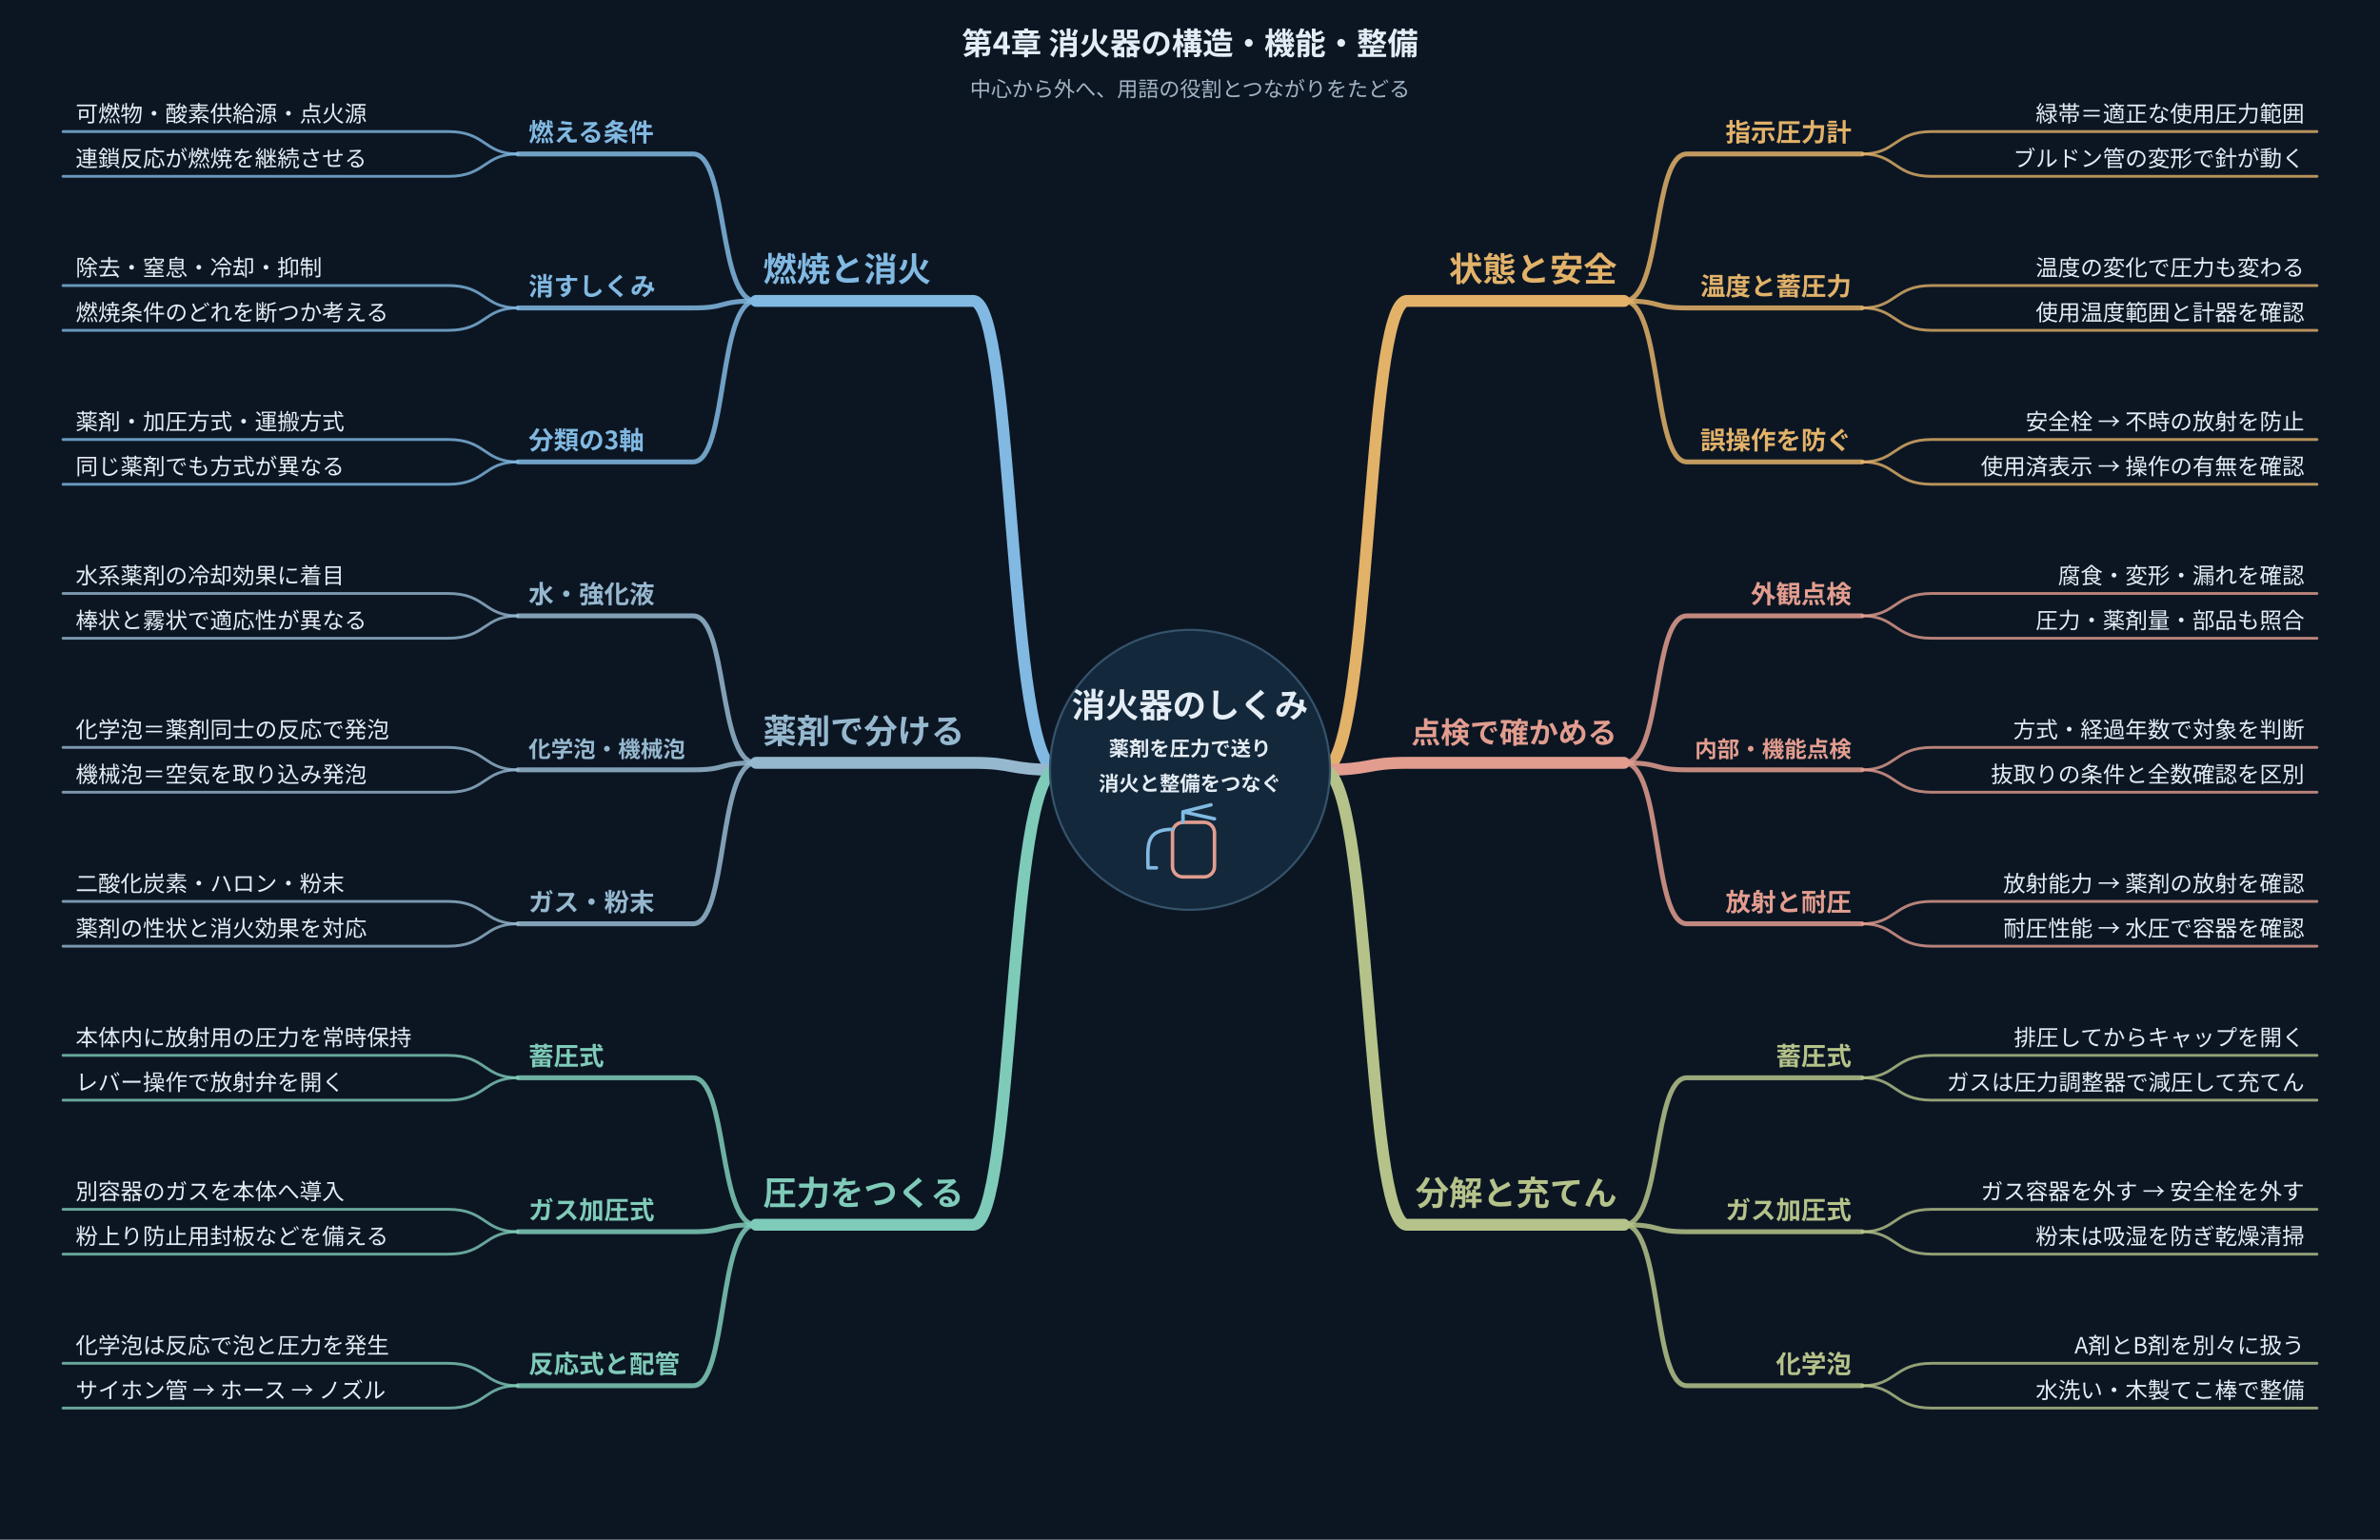
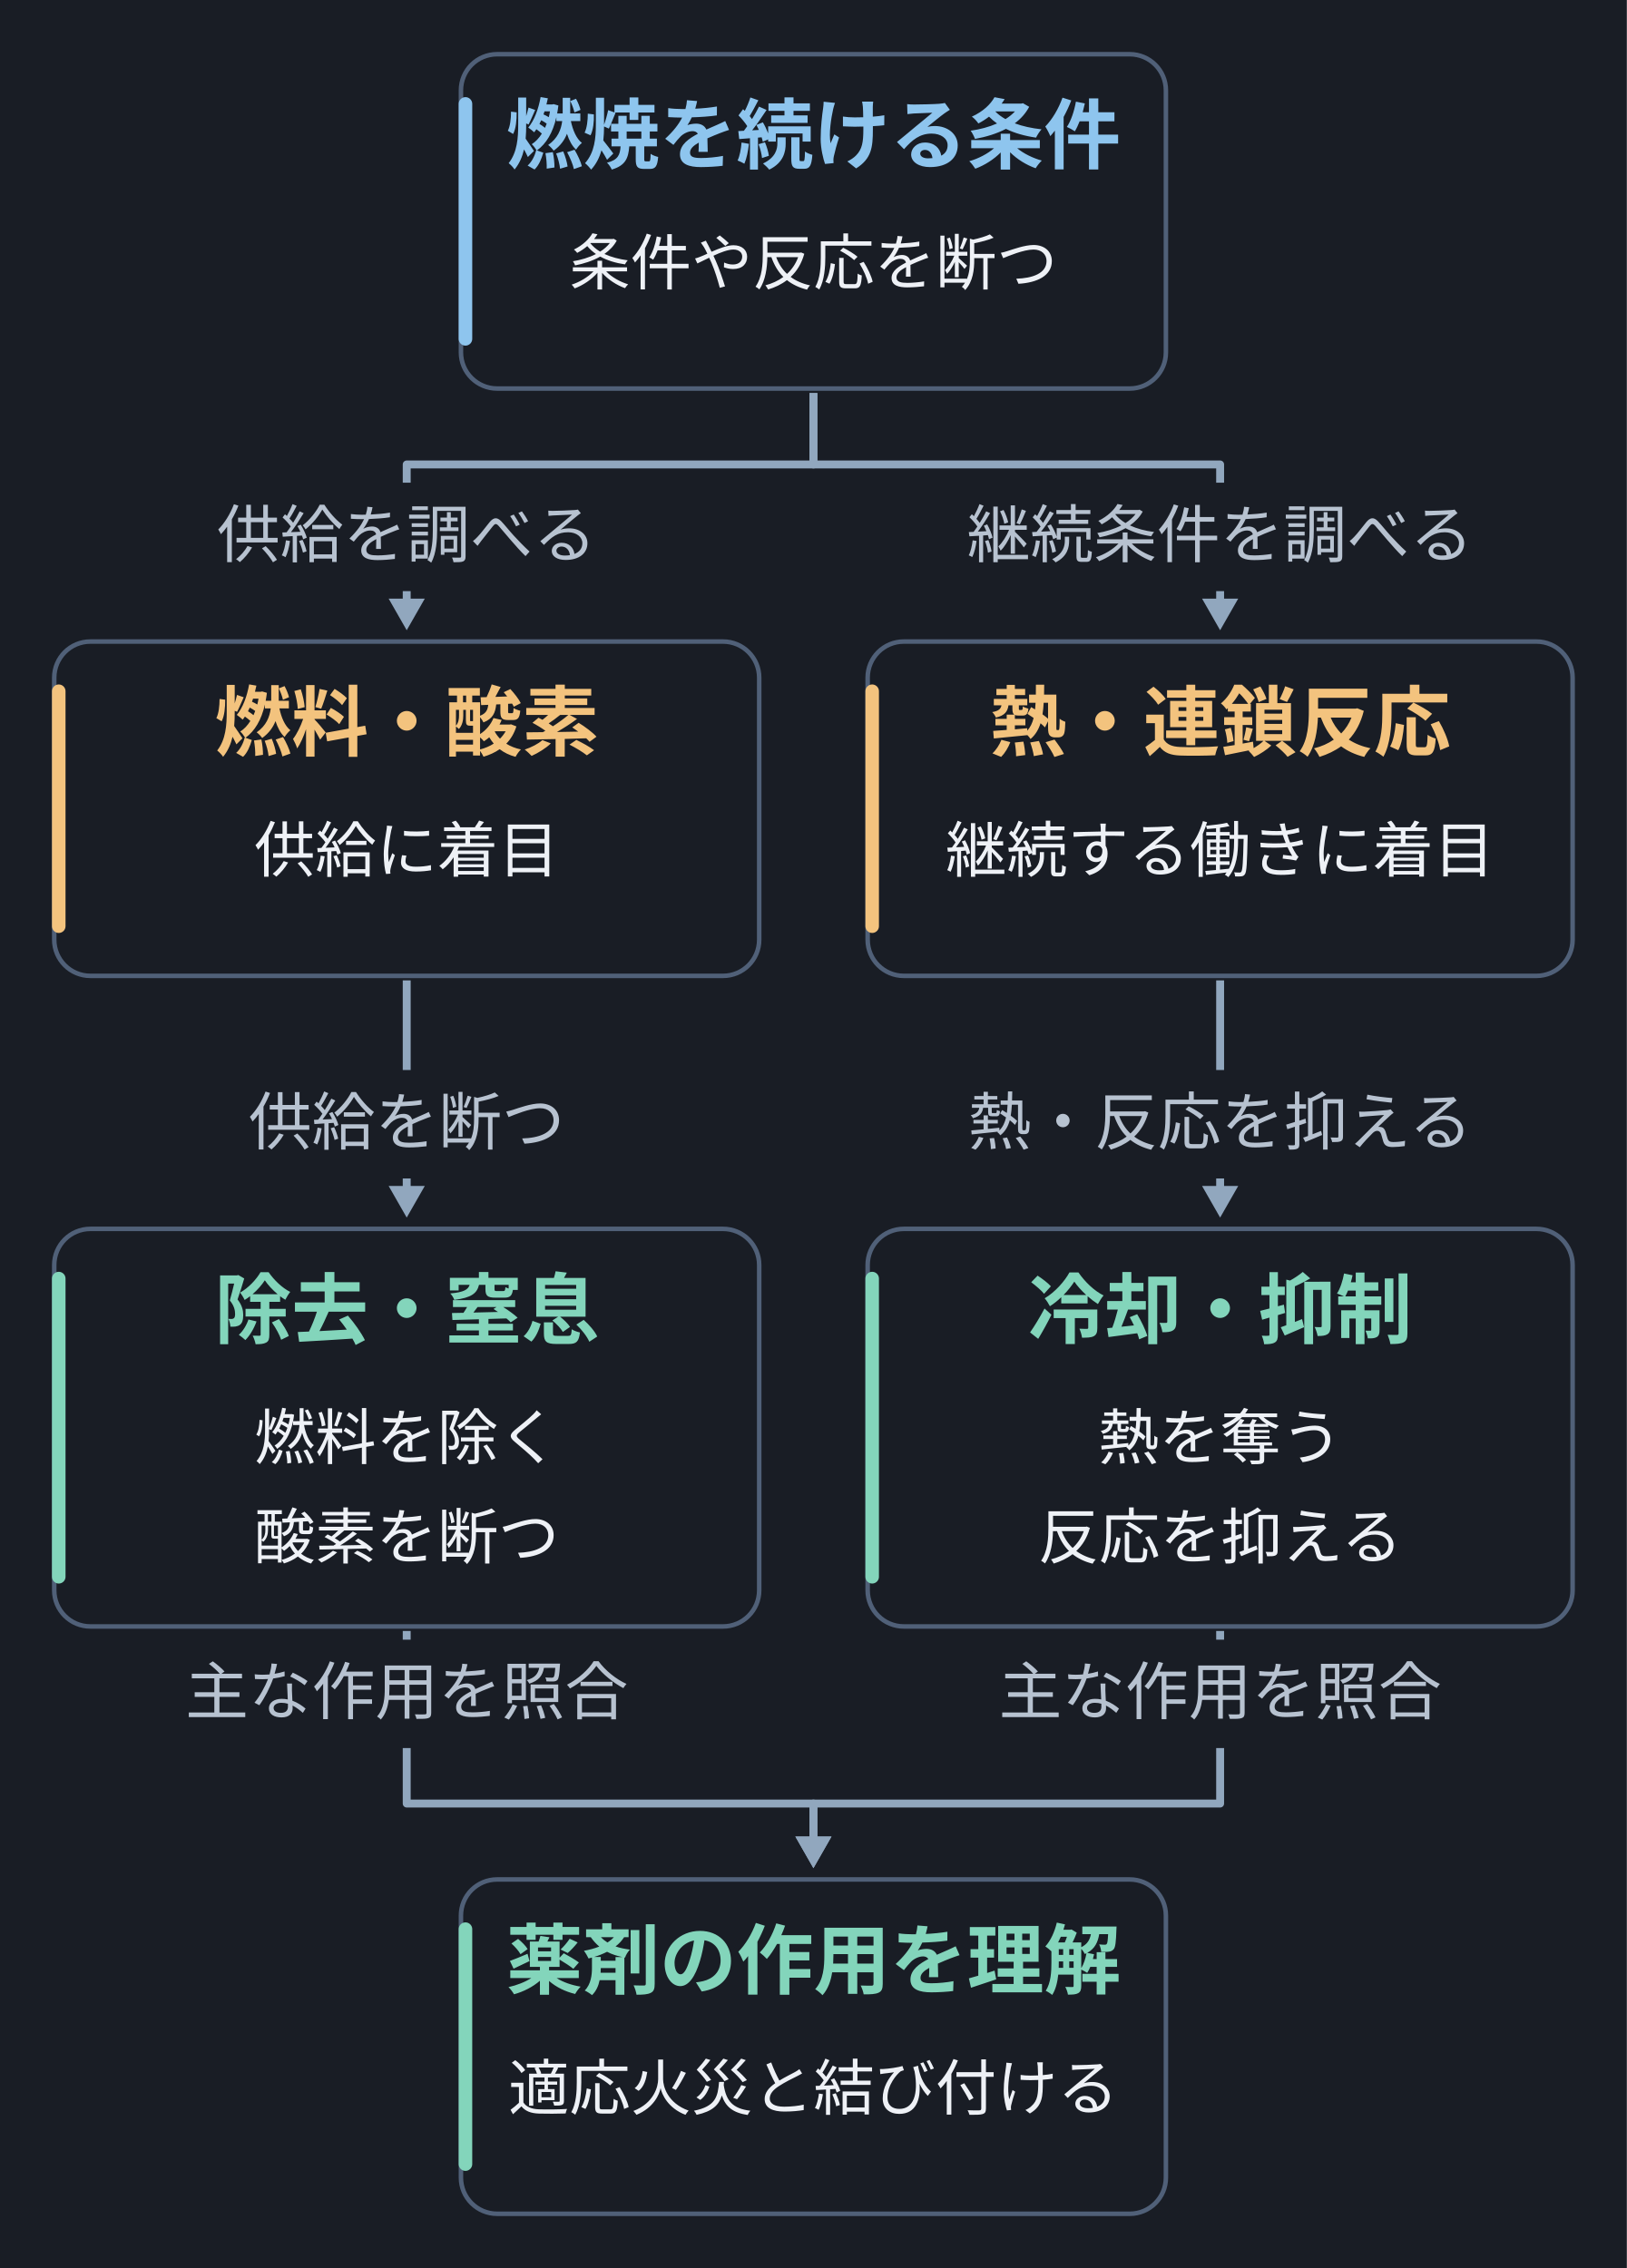
- <svg xmlns="http://www.w3.org/2000/svg" width="3400" height="2200" viewBox="0 0 3400 2200" role="img" aria-labelledby="title desc">
-   <rect width="3400" height="2200" fill="#0C1623" />
-   <g font-family="Meiryo, Noto Sans CJK JP, sans-serif" fill="#E4EDF5" stroke-linecap="round" stroke-linejoin="round">
-     <text x="1700" y="78" text-anchor="middle" font-size="44" font-weight="700" fill="#E4EDF5">第4章  消火器の構造・機能・整備</text>
-     <text x="1700" y="138" text-anchor="middle" font-size="30" font-weight="500" fill="#A3B4C5">中心から外へ、用語の役割とつながりをたどる</text>
-     <path d="M 1510 1100 C 1440 1100 1450 430 1390 430 L 1080 430" fill="none" stroke="#81B9E2" stroke-width="17" opacity="1" />
-     <text x="1090" y="402" text-anchor="start" font-size="48" font-weight="700" fill="#81B9E2">燃焼と消火</text>
-     <path d="M 1080 430 C 1025 430 1040 220 990 220 L 740 220" fill="none" stroke="#81B9E2" stroke-width="7" opacity="0.85" />
-     <text x="755" y="202" text-anchor="start" font-size="36" font-weight="700" fill="#81B9E2">燃える条件</text>
-     <path d="M 740 220 C 690 220 695 188.0 640 188.0 L 90 188.0" fill="none" stroke="#81B9E2" stroke-width="4" opacity="0.8" />
-     <text x="108" y="174.0" text-anchor="start" font-size="32" font-weight="500" fill="#E4EDF5">可燃物・酸素供給源・点火源</text>
-     <path d="M 740 220 C 690 220 695 252.0 640 252.0 L 90 252.0" fill="none" stroke="#81B9E2" stroke-width="4" opacity="0.8" />
-     <text x="108" y="238.0" text-anchor="start" font-size="32" font-weight="500" fill="#E4EDF5">連鎖反応が燃焼を継続させる</text>
-     <path d="M 1080 430 C 1025 430 1040 440 990 440 L 740 440" fill="none" stroke="#81B9E2" stroke-width="7" opacity="0.85" />
-     <text x="755" y="422" text-anchor="start" font-size="36" font-weight="700" fill="#81B9E2">消すしくみ</text>
-     <path d="M 740 440 C 690 440 695 408.0 640 408.0 L 90 408.0" fill="none" stroke="#81B9E2" stroke-width="4" opacity="0.8" />
-     <text x="108" y="394.0" text-anchor="start" font-size="32" font-weight="500" fill="#E4EDF5">除去・窒息・冷却・抑制</text>
-     <path d="M 740 440 C 690 440 695 472.0 640 472.0 L 90 472.0" fill="none" stroke="#81B9E2" stroke-width="4" opacity="0.8" />
-     <text x="108" y="458.0" text-anchor="start" font-size="32" font-weight="500" fill="#E4EDF5">燃焼条件のどれを断つか考える</text>
-     <path d="M 1080 430 C 1025 430 1040 660 990 660 L 740 660" fill="none" stroke="#81B9E2" stroke-width="7" opacity="0.85" />
-     <text x="755" y="642" text-anchor="start" font-size="36" font-weight="700" fill="#81B9E2">分類の3軸</text>
-     <path d="M 740 660 C 690 660 695 628.0 640 628.0 L 90 628.0" fill="none" stroke="#81B9E2" stroke-width="4" opacity="0.8" />
-     <text x="108" y="614.0" text-anchor="start" font-size="32" font-weight="500" fill="#E4EDF5">薬剤・加圧方式・運搬方式</text>
-     <path d="M 740 660 C 690 660 695 692.0 640 692.0 L 90 692.0" fill="none" stroke="#81B9E2" stroke-width="4" opacity="0.8" />
-     <text x="108" y="678.0" text-anchor="start" font-size="32" font-weight="500" fill="#E4EDF5">同じ薬剤でも方式が異なる</text>
-     <path d="M 1510 1100 C 1440 1100 1450 1090 1390 1090 L 1080 1090" fill="none" stroke="#96B8CF" stroke-width="17" opacity="1" />
-     <text x="1090" y="1062" text-anchor="start" font-size="48" font-weight="700" fill="#96B8CF">薬剤で分ける</text>
-     <path d="M 1080 1090 C 1025 1090 1040 880 990 880 L 740 880" fill="none" stroke="#96B8CF" stroke-width="7" opacity="0.85" />
-     <text x="755" y="862" text-anchor="start" font-size="36" font-weight="700" fill="#96B8CF">水・強化液</text>
-     <path d="M 740 880 C 690 880 695 848.0 640 848.0 L 90 848.0" fill="none" stroke="#96B8CF" stroke-width="4" opacity="0.8" />
-     <text x="108" y="834.0" text-anchor="start" font-size="32" font-weight="500" fill="#E4EDF5">水系薬剤の冷却効果に着目</text>
-     <path d="M 740 880 C 690 880 695 912.0 640 912.0 L 90 912.0" fill="none" stroke="#96B8CF" stroke-width="4" opacity="0.8" />
-     <text x="108" y="898.0" text-anchor="start" font-size="32" font-weight="500" fill="#E4EDF5">棒状と霧状で適応性が異なる</text>
-     <path d="M 1080 1090 C 1025 1090 1040 1100 990 1100 L 740 1100" fill="none" stroke="#96B8CF" stroke-width="7" opacity="0.85" />
-     <text x="755" y="1082" text-anchor="start" font-size="32" font-weight="700" fill="#96B8CF">化学泡・機械泡</text>
-     <path d="M 740 1100 C 690 1100 695 1068.0 640 1068.0 L 90 1068.0" fill="none" stroke="#96B8CF" stroke-width="4" opacity="0.8" />
-     <text x="108" y="1054.0" text-anchor="start" font-size="32" font-weight="500" fill="#E4EDF5">化学泡＝薬剤同士の反応で発泡</text>
-     <path d="M 740 1100 C 690 1100 695 1132.0 640 1132.0 L 90 1132.0" fill="none" stroke="#96B8CF" stroke-width="4" opacity="0.8" />
-     <text x="108" y="1118.0" text-anchor="start" font-size="32" font-weight="500" fill="#E4EDF5">機械泡＝空気を取り込み発泡</text>
-     <path d="M 1080 1090 C 1025 1090 1040 1320 990 1320 L 740 1320" fill="none" stroke="#96B8CF" stroke-width="7" opacity="0.85" />
-     <text x="755" y="1302" text-anchor="start" font-size="36" font-weight="700" fill="#96B8CF">ガス・粉末</text>
-     <path d="M 740 1320 C 690 1320 695 1288.0 640 1288.0 L 90 1288.0" fill="none" stroke="#96B8CF" stroke-width="4" opacity="0.8" />
-     <text x="108" y="1274.0" text-anchor="start" font-size="32" font-weight="500" fill="#E4EDF5">二酸化炭素・ハロン・粉末</text>
-     <path d="M 740 1320 C 690 1320 695 1352.0 640 1352.0 L 90 1352.0" fill="none" stroke="#96B8CF" stroke-width="4" opacity="0.8" />
-     <text x="108" y="1338.0" text-anchor="start" font-size="32" font-weight="500" fill="#E4EDF5">薬剤の性状と消火効果を対応</text>
-     <path d="M 1510 1100 C 1440 1100 1450 1750 1390 1750 L 1080 1750" fill="none" stroke="#7FCBB9" stroke-width="17" opacity="1" />
-     <text x="1090" y="1722" text-anchor="start" font-size="48" font-weight="700" fill="#7FCBB9">圧力をつくる</text>
-     <path d="M 1080 1750 C 1025 1750 1040 1540 990 1540 L 740 1540" fill="none" stroke="#7FCBB9" stroke-width="7" opacity="0.85" />
-     <text x="755" y="1522" text-anchor="start" font-size="36" font-weight="700" fill="#7FCBB9">蓄圧式</text>
-     <path d="M 740 1540 C 690 1540 695 1508.0 640 1508.0 L 90 1508.0" fill="none" stroke="#7FCBB9" stroke-width="4" opacity="0.8" />
-     <text x="108" y="1494.0" text-anchor="start" font-size="32" font-weight="500" fill="#E4EDF5">本体内に放射用の圧力を常時保持</text>
-     <path d="M 740 1540 C 690 1540 695 1572.0 640 1572.0 L 90 1572.0" fill="none" stroke="#7FCBB9" stroke-width="4" opacity="0.8" />
-     <text x="108" y="1558.0" text-anchor="start" font-size="32" font-weight="500" fill="#E4EDF5">レバー操作で放射弁を開く</text>
-     <path d="M 1080 1750 C 1025 1750 1040 1760 990 1760 L 740 1760" fill="none" stroke="#7FCBB9" stroke-width="7" opacity="0.85" />
-     <text x="755" y="1742" text-anchor="start" font-size="36" font-weight="700" fill="#7FCBB9">ガス加圧式</text>
-     <path d="M 740 1760 C 690 1760 695 1728.0 640 1728.0 L 90 1728.0" fill="none" stroke="#7FCBB9" stroke-width="4" opacity="0.8" />
-     <text x="108" y="1714.0" text-anchor="start" font-size="32" font-weight="500" fill="#E4EDF5">別容器のガスを本体へ導入</text>
-     <path d="M 740 1760 C 690 1760 695 1792.0 640 1792.0 L 90 1792.0" fill="none" stroke="#7FCBB9" stroke-width="4" opacity="0.8" />
-     <text x="108" y="1778.0" text-anchor="start" font-size="32" font-weight="500" fill="#E4EDF5">粉上り防止用封板などを備える</text>
-     <path d="M 1080 1750 C 1025 1750 1040 1980 990 1980 L 740 1980" fill="none" stroke="#7FCBB9" stroke-width="7" opacity="0.85" />
-     <text x="755" y="1962" text-anchor="start" font-size="36" font-weight="700" fill="#7FCBB9">反応式と配管</text>
-     <path d="M 740 1980 C 690 1980 695 1948.0 640 1948.0 L 90 1948.0" fill="none" stroke="#7FCBB9" stroke-width="4" opacity="0.8" />
-     <text x="108" y="1934.0" text-anchor="start" font-size="32" font-weight="500" fill="#E4EDF5">化学泡は反応で泡と圧力を発生</text>
-     <path d="M 740 1980 C 690 1980 695 2012.0 640 2012.0 L 90 2012.0" fill="none" stroke="#7FCBB9" stroke-width="4" opacity="0.8" />
-     <text x="108" y="1998.0" text-anchor="start" font-size="32" font-weight="500" fill="#E4EDF5">サイホン管 → ホース → ノズル</text>
-     <path d="M 1890 1100 C 1960 1100 1950 430 2010 430 L 2320 430" fill="none" stroke="#E2B269" stroke-width="17" opacity="1" />
-     <text x="2310" y="402" text-anchor="end" font-size="48" font-weight="700" fill="#E2B269">状態と安全</text>
-     <path d="M 2320 430 C 2375 430 2360 220 2410 220 L 2660 220" fill="none" stroke="#E2B269" stroke-width="7" opacity="0.85" />
-     <text x="2645" y="202" text-anchor="end" font-size="36" font-weight="700" fill="#E2B269">指示圧力計</text>
-     <path d="M 2660 220 C 2710 220 2705 188.0 2760 188.0 L 3310 188.0" fill="none" stroke="#E2B269" stroke-width="4" opacity="0.8" />
-     <text x="3292" y="174.0" text-anchor="end" font-size="32" font-weight="500" fill="#E4EDF5">緑帯＝適正な使用圧力範囲</text>
-     <path d="M 2660 220 C 2710 220 2705 252.0 2760 252.0 L 3310 252.0" fill="none" stroke="#E2B269" stroke-width="4" opacity="0.8" />
-     <text x="3292" y="238.0" text-anchor="end" font-size="32" font-weight="500" fill="#E4EDF5">ブルドン管の変形で針が動く</text>
-     <path d="M 2320 430 C 2375 430 2360 440 2410 440 L 2660 440" fill="none" stroke="#E2B269" stroke-width="7" opacity="0.85" />
-     <text x="2645" y="422" text-anchor="end" font-size="36" font-weight="700" fill="#E2B269">温度と蓄圧力</text>
-     <path d="M 2660 440 C 2710 440 2705 408.0 2760 408.0 L 3310 408.0" fill="none" stroke="#E2B269" stroke-width="4" opacity="0.8" />
-     <text x="3292" y="394.0" text-anchor="end" font-size="32" font-weight="500" fill="#E4EDF5">温度の変化で圧力も変わる</text>
-     <path d="M 2660 440 C 2710 440 2705 472.0 2760 472.0 L 3310 472.0" fill="none" stroke="#E2B269" stroke-width="4" opacity="0.8" />
-     <text x="3292" y="458.0" text-anchor="end" font-size="32" font-weight="500" fill="#E4EDF5">使用温度範囲と計器を確認</text>
-     <path d="M 2320 430 C 2375 430 2360 660 2410 660 L 2660 660" fill="none" stroke="#E2B269" stroke-width="7" opacity="0.85" />
-     <text x="2645" y="642" text-anchor="end" font-size="36" font-weight="700" fill="#E2B269">誤操作を防ぐ</text>
-     <path d="M 2660 660 C 2710 660 2705 628.0 2760 628.0 L 3310 628.0" fill="none" stroke="#E2B269" stroke-width="4" opacity="0.8" />
-     <text x="3292" y="614.0" text-anchor="end" font-size="32" font-weight="500" fill="#E4EDF5">安全栓 → 不時の放射を防止</text>
-     <path d="M 2660 660 C 2710 660 2705 692.0 2760 692.0 L 3310 692.0" fill="none" stroke="#E2B269" stroke-width="4" opacity="0.8" />
-     <text x="3292" y="678.0" text-anchor="end" font-size="32" font-weight="500" fill="#E4EDF5">使用済表示 → 操作の有無を確認</text>
-     <path d="M 1890 1100 C 1960 1100 1950 1090 2010 1090 L 2320 1090" fill="none" stroke="#E29D8F" stroke-width="17" opacity="1" />
-     <text x="2310" y="1062" text-anchor="end" font-size="42" font-weight="700" fill="#E29D8F">点検で確かめる</text>
-     <path d="M 2320 1090 C 2375 1090 2360 880 2410 880 L 2660 880" fill="none" stroke="#E29D8F" stroke-width="7" opacity="0.85" />
-     <text x="2645" y="862" text-anchor="end" font-size="36" font-weight="700" fill="#E29D8F">外観点検</text>
-     <path d="M 2660 880 C 2710 880 2705 848.0 2760 848.0 L 3310 848.0" fill="none" stroke="#E29D8F" stroke-width="4" opacity="0.8" />
-     <text x="3292" y="834.0" text-anchor="end" font-size="32" font-weight="500" fill="#E4EDF5">腐食・変形・漏れを確認</text>
-     <path d="M 2660 880 C 2710 880 2705 912.0 2760 912.0 L 3310 912.0" fill="none" stroke="#E29D8F" stroke-width="4" opacity="0.8" />
-     <text x="3292" y="898.0" text-anchor="end" font-size="32" font-weight="500" fill="#E4EDF5">圧力・薬剤量・部品も照合</text>
-     <path d="M 2320 1090 C 2375 1090 2360 1100 2410 1100 L 2660 1100" fill="none" stroke="#E29D8F" stroke-width="7" opacity="0.85" />
-     <text x="2645" y="1082" text-anchor="end" font-size="32" font-weight="700" fill="#E29D8F">内部・機能点検</text>
-     <path d="M 2660 1100 C 2710 1100 2705 1068.0 2760 1068.0 L 3310 1068.0" fill="none" stroke="#E29D8F" stroke-width="4" opacity="0.8" />
-     <text x="3292" y="1054.0" text-anchor="end" font-size="32" font-weight="500" fill="#E4EDF5">方式・経過年数で対象を判断</text>
-     <path d="M 2660 1100 C 2710 1100 2705 1132.0 2760 1132.0 L 3310 1132.0" fill="none" stroke="#E29D8F" stroke-width="4" opacity="0.8" />
-     <text x="3292" y="1118.0" text-anchor="end" font-size="32" font-weight="500" fill="#E4EDF5">抜取りの条件と全数確認を区別</text>
-     <path d="M 2320 1090 C 2375 1090 2360 1320 2410 1320 L 2660 1320" fill="none" stroke="#E29D8F" stroke-width="7" opacity="0.85" />
-     <text x="2645" y="1302" text-anchor="end" font-size="36" font-weight="700" fill="#E29D8F">放射と耐圧</text>
-     <path d="M 2660 1320 C 2710 1320 2705 1288.0 2760 1288.0 L 3310 1288.0" fill="none" stroke="#E29D8F" stroke-width="4" opacity="0.8" />
-     <text x="3292" y="1274.0" text-anchor="end" font-size="32" font-weight="500" fill="#E4EDF5">放射能力 → 薬剤の放射を確認</text>
-     <path d="M 2660 1320 C 2710 1320 2705 1352.0 2760 1352.0 L 3310 1352.0" fill="none" stroke="#E29D8F" stroke-width="4" opacity="0.8" />
-     <text x="3292" y="1338.0" text-anchor="end" font-size="32" font-weight="500" fill="#E4EDF5">耐圧性能 → 水圧で容器を確認</text>
-     <path d="M 1890 1100 C 1960 1100 1950 1750 2010 1750 L 2320 1750" fill="none" stroke="#B5C38A" stroke-width="17" opacity="1" />
-     <text x="2310" y="1722" text-anchor="end" font-size="48" font-weight="700" fill="#B5C38A">分解と充てん</text>
-     <path d="M 2320 1750 C 2375 1750 2360 1540 2410 1540 L 2660 1540" fill="none" stroke="#B5C38A" stroke-width="7" opacity="0.85" />
-     <text x="2645" y="1522" text-anchor="end" font-size="36" font-weight="700" fill="#B5C38A">蓄圧式</text>
-     <path d="M 2660 1540 C 2710 1540 2705 1508.0 2760 1508.0 L 3310 1508.0" fill="none" stroke="#B5C38A" stroke-width="4" opacity="0.8" />
-     <text x="3292" y="1494.0" text-anchor="end" font-size="32" font-weight="500" fill="#E4EDF5">排圧してからキャップを開く</text>
-     <path d="M 2660 1540 C 2710 1540 2705 1572.0 2760 1572.0 L 3310 1572.0" fill="none" stroke="#B5C38A" stroke-width="4" opacity="0.8" />
-     <text x="3292" y="1558.0" text-anchor="end" font-size="32" font-weight="500" fill="#E4EDF5">ガスは圧力調整器で減圧して充てん</text>
-     <path d="M 2320 1750 C 2375 1750 2360 1760 2410 1760 L 2660 1760" fill="none" stroke="#B5C38A" stroke-width="7" opacity="0.85" />
-     <text x="2645" y="1742" text-anchor="end" font-size="36" font-weight="700" fill="#B5C38A">ガス加圧式</text>
-     <path d="M 2660 1760 C 2710 1760 2705 1728.0 2760 1728.0 L 3310 1728.0" fill="none" stroke="#B5C38A" stroke-width="4" opacity="0.8" />
-     <text x="3292" y="1714.0" text-anchor="end" font-size="32" font-weight="500" fill="#E4EDF5">ガス容器を外す → 安全栓を外す</text>
-     <path d="M 2660 1760 C 2710 1760 2705 1792.0 2760 1792.0 L 3310 1792.0" fill="none" stroke="#B5C38A" stroke-width="4" opacity="0.8" />
-     <text x="3292" y="1778.0" text-anchor="end" font-size="32" font-weight="500" fill="#E4EDF5">粉末は吸湿を防ぎ乾燥清掃</text>
-     <path d="M 2320 1750 C 2375 1750 2360 1980 2410 1980 L 2660 1980" fill="none" stroke="#B5C38A" stroke-width="7" opacity="0.85" />
-     <text x="2645" y="1962" text-anchor="end" font-size="36" font-weight="700" fill="#B5C38A">化学泡</text>
-     <path d="M 2660 1980 C 2710 1980 2705 1948.0 2760 1948.0 L 3310 1948.0" fill="none" stroke="#B5C38A" stroke-width="4" opacity="0.8" />
-     <text x="3292" y="1934.0" text-anchor="end" font-size="32" font-weight="500" fill="#E4EDF5">A剤とB剤を別々に扱う</text>
-     <path d="M 2660 1980 C 2710 1980 2705 2012.0 2760 2012.0 L 3310 2012.0" fill="none" stroke="#B5C38A" stroke-width="4" opacity="0.8" />
-     <text x="3292" y="1998.0" text-anchor="end" font-size="32" font-weight="500" fill="#E4EDF5">水洗い・木製てこ棒で整備</text>
-     <circle cx="1700" cy="1100" r="200" fill="#14283B" stroke="#35536B" stroke-width="3" />
-     <text x="1700" y="1025" text-anchor="middle" font-size="48" font-weight="700" fill="#E4EDF5">消火器のしくみ</text>
-     <text x="1700" y="1080" text-anchor="middle" font-size="29" font-weight="600" fill="#E4EDF5">薬剤を圧力で送り</text>
-     <text x="1700" y="1130" text-anchor="middle" font-size="29" font-weight="600" fill="#E4EDF5">消火と整備をつなぐ</text>
-     <rect x="1675" y="1175" width="60" height="78" rx="15" fill="none" stroke="#E29D8F" stroke-width="5" />
-     <path d="M 1690 1175 L 1690 1160 L 1730 1150 M 1690 1160 L 1735 1170 M 1675 1185 C 1635 1185 1640 1210 1640 1240 L 1652 1240" fill="none" stroke="#81B9E2" stroke-width="5" opacity="1" />
+ <svg xmlns="http://www.w3.org/2000/svg" width="720" height="1004" viewBox="0 0 720 1004" role="img" aria-labelledby="title desc">
+   <rect width="720" height="1004" fill="#191D25" />
+   <g font-family="Meiryo, Noto Sans CJK JP, sans-serif">
+     <path d="M 360.0 174 V 205.6 H 180.0 V 268" fill="none" stroke="#91A7BE" stroke-width="3.5" stroke-linejoin="round" />
+     <path d="M 172.0 265 L 180.0 279 L 188.0 265 Z" fill="#91A7BE" />
+     <path d="M 360.0 174 V 205.6 H 540.0 V 268" fill="none" stroke="#91A7BE" stroke-width="3.5" stroke-linejoin="round" />
+     <path d="M 532.0 265 L 540.0 279 L 548.0 265 Z" fill="#91A7BE" />
+     <path d="M 180.0 434 V 465.6 H 180.0 V 528" fill="none" stroke="#91A7BE" stroke-width="3.5" stroke-linejoin="round" />
+     <path d="M 172.0 525 L 180.0 539 L 188.0 525 Z" fill="#91A7BE" />
+     <path d="M 540.0 434 V 465.6 H 540.0 V 528" fill="none" stroke="#91A7BE" stroke-width="3.5" stroke-linejoin="round" />
+     <path d="M 532.0 525 L 540.0 539 L 548.0 525 Z" fill="#91A7BE" />
+     <path d="M 180.0 722 V 798.4 H 360.0 V 816" fill="none" stroke="#91A7BE" stroke-width="3.5" stroke-linejoin="round" />
+     <path d="M 352.0 813 L 360.0 827 L 368.0 813 Z" fill="#91A7BE" />
+     <path d="M 540.0 722 V 798.4 H 360.0 V 816" fill="none" stroke="#91A7BE" stroke-width="3.5" stroke-linejoin="round" />
+     <path d="M 352.0 813 L 360.0 827 L 368.0 813 Z" fill="#91A7BE" />
+     <rect x="84.0" y="213.68" width="192.0" height="48" rx="8" fill="#191D25" />
+     <text x="180.0" y="246.68" text-anchor="middle" font-size="28" font-weight="500" fill="#B7C2D0">供給を調べる</text>
+     <rect x="416.0" y="213.68" width="248.0" height="48" rx="8" fill="#191D25" />
+     <text x="540.0" y="246.68" text-anchor="middle" font-size="28" font-weight="500" fill="#B7C2D0">継続条件を調べる</text>
+     <rect x="98.0" y="473.68" width="164.0" height="48" rx="8" fill="#191D25" />
+     <text x="180.0" y="506.68" text-anchor="middle" font-size="28" font-weight="500" fill="#B7C2D0">供給を断つ</text>
+     <rect x="416.0" y="473.68" width="248.0" height="48" rx="8" fill="#191D25" />
+     <text x="540.0" y="506.68" text-anchor="middle" font-size="28" font-weight="500" fill="#B7C2D0">熱・反応を抑える</text>
+     <rect x="70.0" y="725.84" width="220.0" height="48" rx="8" fill="#191D25" />
+     <text x="180.0" y="758.84" text-anchor="middle" font-size="28" font-weight="500" fill="#B7C2D0">主な作用を照合</text>
+     <rect x="430.0" y="725.84" width="220.0" height="48" rx="8" fill="#191D25" />
+     <text x="540.0" y="758.84" text-anchor="middle" font-size="28" font-weight="500" fill="#B7C2D0">主な作用を照合</text>
+     <g id="node-a">
+       <rect x="204" y="24" width="312" height="148" rx="16" fill="#191D25" stroke="#506078" stroke-width="2" />
+       <path d="M 206 46 V 150" stroke="#8EC5EE" stroke-width="6" stroke-linecap="round" />
+       <text x="360.0" y="72.0" text-anchor="middle" font-size="34" font-weight="700" fill="#8EC5EE">燃焼を続ける条件</text>
+       <text x="360.0" y="126.0" text-anchor="middle" font-size="27" font-weight="500" fill="#EEF1F6">条件や反応を断つ</text>
+     </g>
+     <g id="node-b">
+       <rect x="24" y="284" width="312" height="148" rx="16" fill="#191D25" stroke="#506078" stroke-width="2" />
+       <path d="M 26 306 V 410" stroke="#F3C37E" stroke-width="6" stroke-linecap="round" />
+       <text x="180.0" y="332.0" text-anchor="middle" font-size="34" font-weight="700" fill="#F3C37E">燃料・酸素</text>
+       <text x="180.0" y="386.0" text-anchor="middle" font-size="27" font-weight="500" fill="#EEF1F6">供給に着目</text>
+     </g>
+     <g id="node-c">
+       <rect x="384" y="284" width="312" height="148" rx="16" fill="#191D25" stroke="#506078" stroke-width="2" />
+       <path d="M 386 306 V 410" stroke="#F3C37E" stroke-width="6" stroke-linecap="round" />
+       <text x="540.0" y="332.0" text-anchor="middle" font-size="34" font-weight="700" fill="#F3C37E">熱・連鎖反応</text>
+       <text x="540.0" y="386.0" text-anchor="middle" font-size="27" font-weight="500" fill="#EEF1F6">継続する働きに着目</text>
+     </g>
+     <g id="node-d">
+       <rect x="24" y="544" width="312" height="176" rx="16" fill="#191D25" stroke="#506078" stroke-width="2" />
+       <path d="M 26 566 V 698" stroke="#83D5BB" stroke-width="6" stroke-linecap="round" />
+       <text x="180.0" y="592.0" text-anchor="middle" font-size="34" font-weight="700" fill="#83D5BB">除去・窒息</text>
+       <text x="180.0" y="646.0" text-anchor="middle" font-size="27" font-weight="500" fill="#EEF1F6">燃料を除く</text>
+       <text x="180.0" y="690.0" text-anchor="middle" font-size="27" font-weight="500" fill="#EEF1F6">酸素を断つ</text>
+     </g>
+     <g id="node-e">
+       <rect x="384" y="544" width="312" height="176" rx="16" fill="#191D25" stroke="#506078" stroke-width="2" />
+       <path d="M 386 566 V 698" stroke="#83D5BB" stroke-width="6" stroke-linecap="round" />
+       <text x="540.0" y="592.0" text-anchor="middle" font-size="34" font-weight="700" fill="#83D5BB">冷却・抑制</text>
+       <text x="540.0" y="646.0" text-anchor="middle" font-size="27" font-weight="500" fill="#EEF1F6">熱を奪う</text>
+       <text x="540.0" y="690.0" text-anchor="middle" font-size="27" font-weight="500" fill="#EEF1F6">反応を抑える</text>
+     </g>
+     <g id="node-f">
+       <rect x="204" y="832" width="312" height="148" rx="16" fill="#191D25" stroke="#506078" stroke-width="2" />
+       <path d="M 206 854 V 958" stroke="#83D5BB" stroke-width="6" stroke-linecap="round" />
+       <text x="360.0" y="880.0" text-anchor="middle" font-size="34" font-weight="700" fill="#83D5BB">薬剤の作用を理解</text>
+       <text x="360.0" y="934.0" text-anchor="middle" font-size="27" font-weight="500" fill="#EEF1F6">適応火災と結び付ける</text>
+     </g>
  </g>
</svg>
